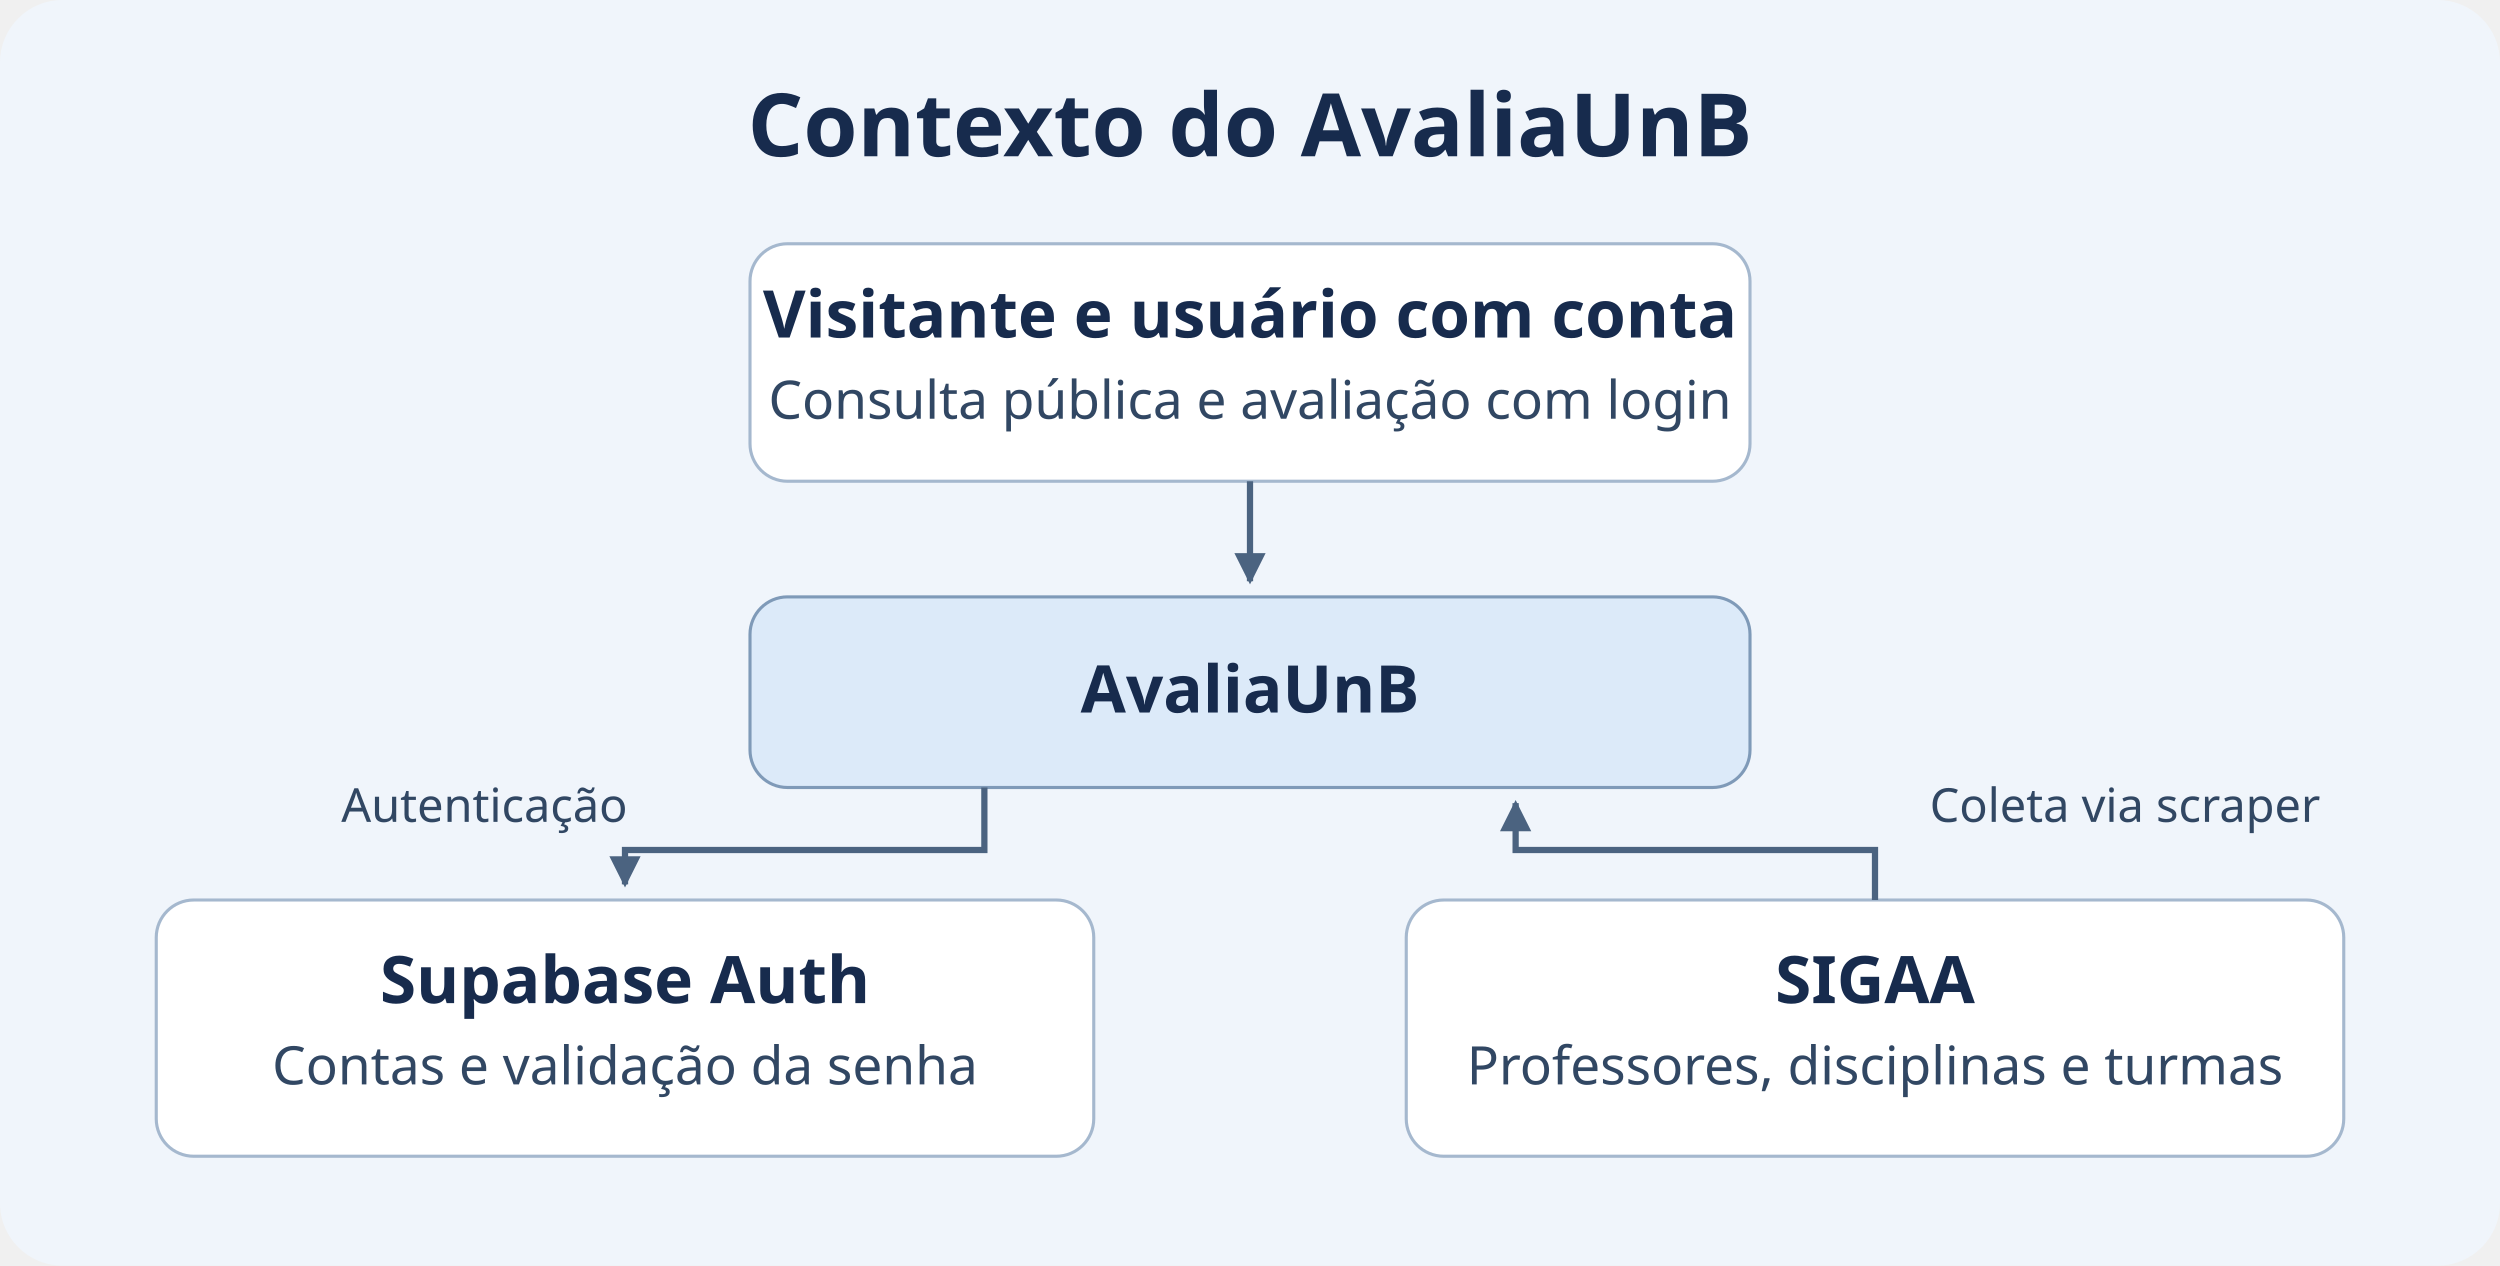
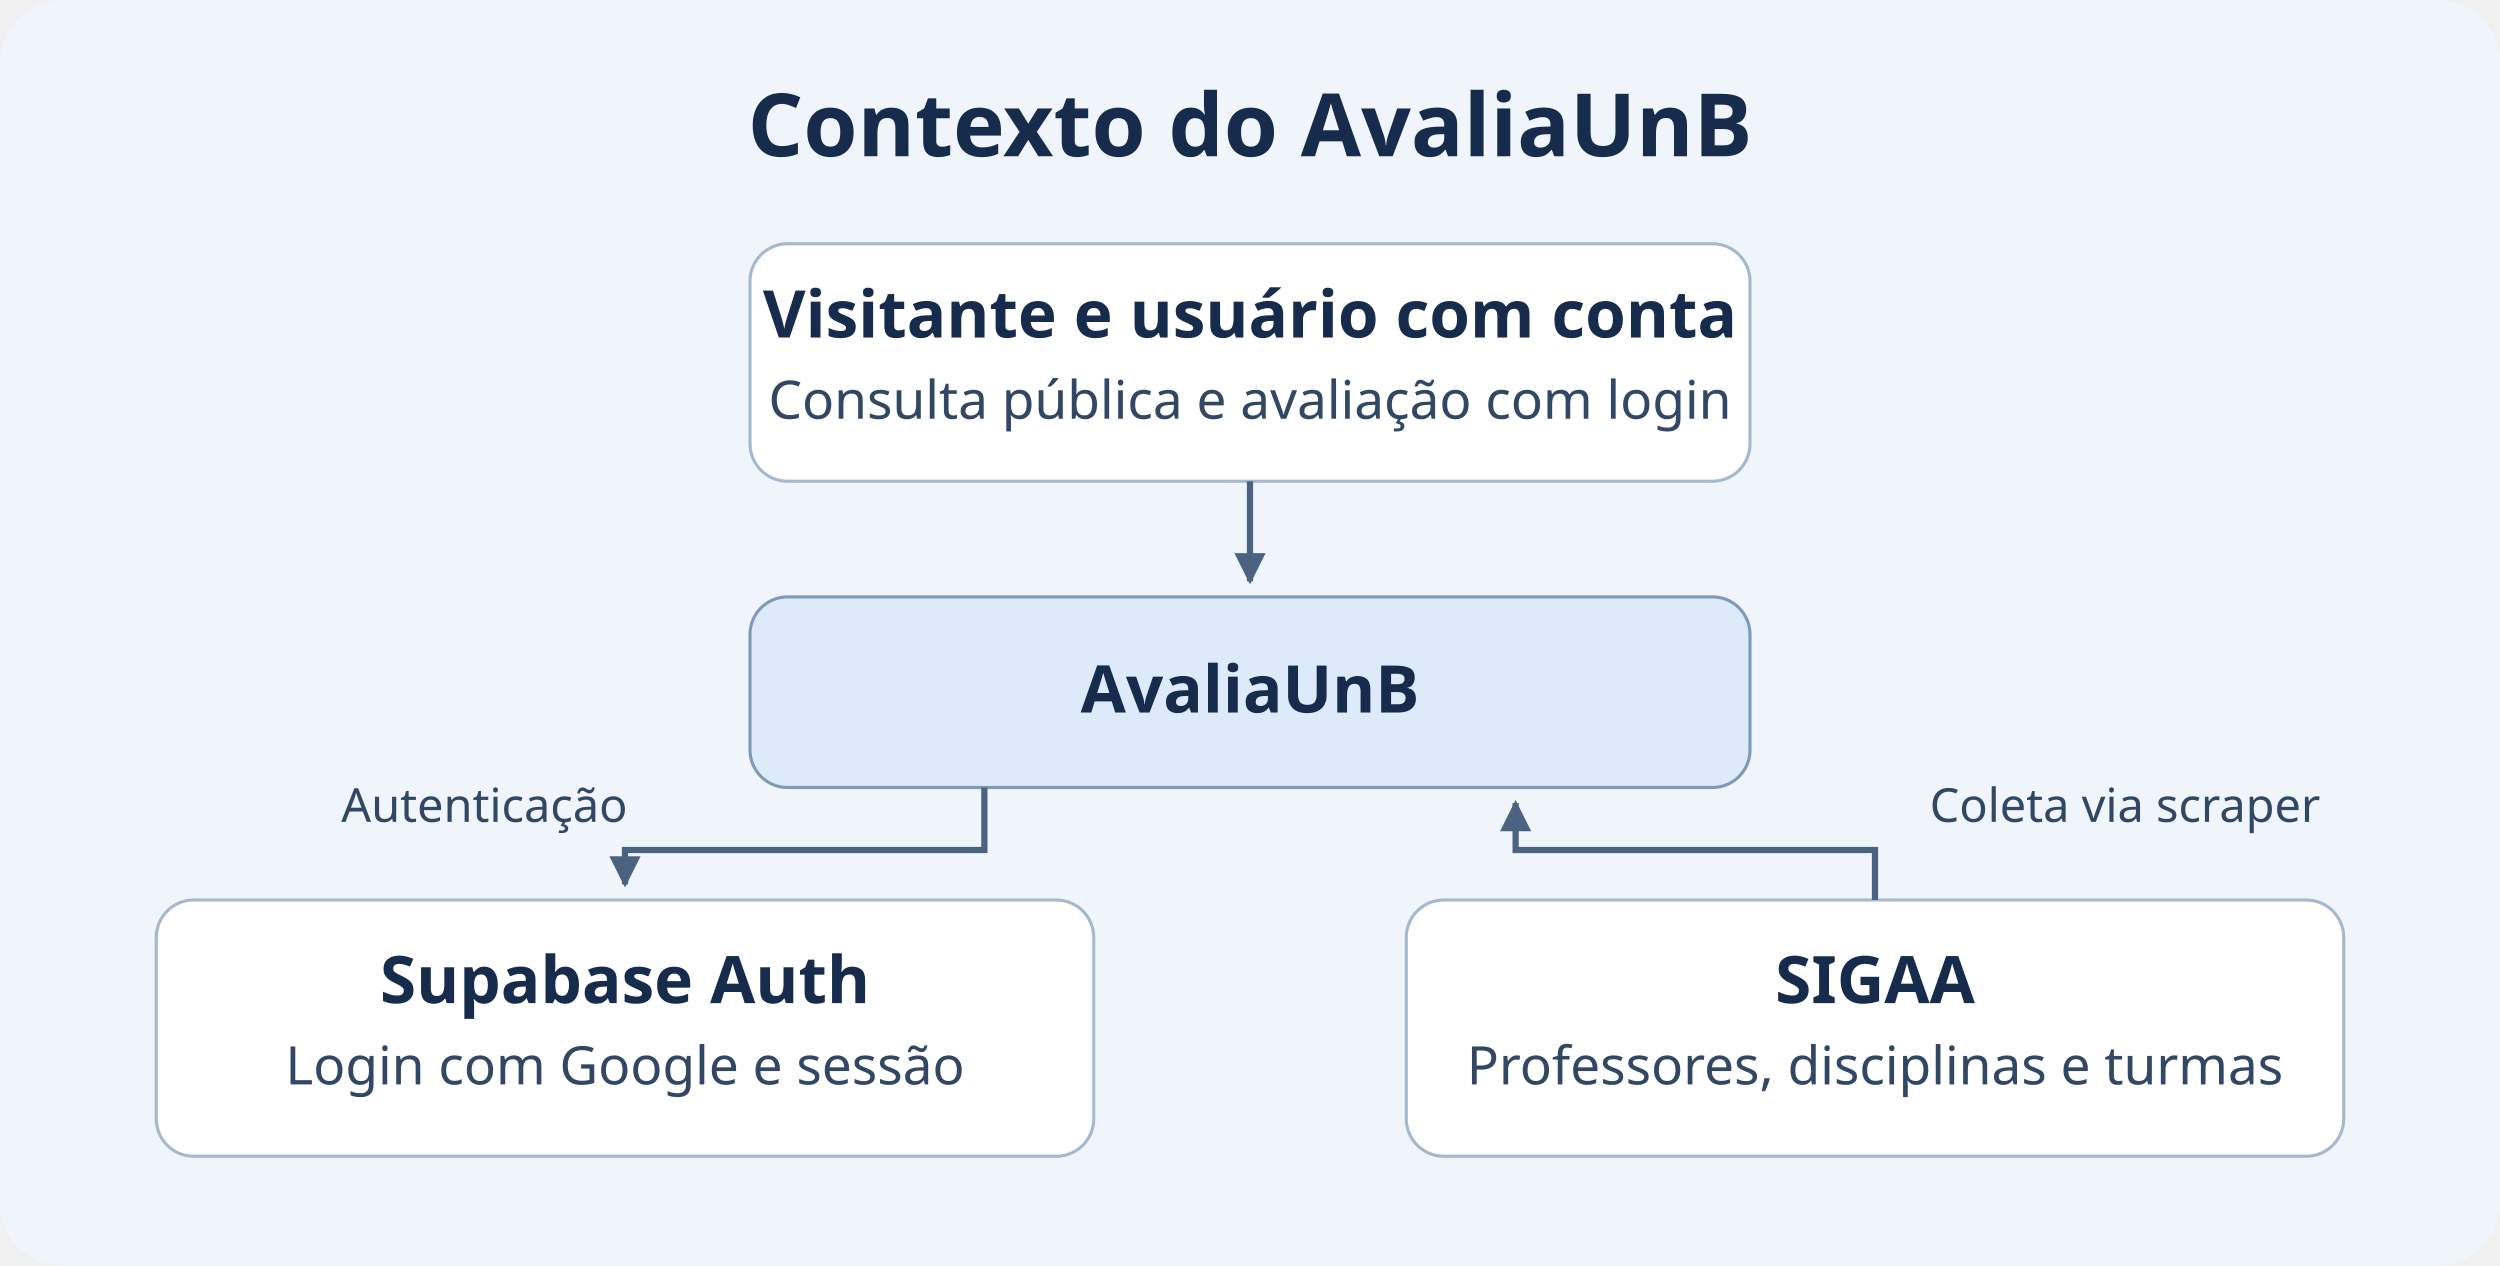
<svg xmlns="http://www.w3.org/2000/svg" viewBox="0 0 800 405" role="img" aria-labelledby="titulo descricao">
  <defs>
    <marker id="seta" markerWidth="10" markerHeight="10" refX="9" refY="5" orient="auto" markerUnits="userSpaceOnUse">
      <path d="M0 0L10 5 0 10Z" fill="#4b6380" />
    </marker>
  </defs>
  <style>
    text { font-family: system-ui, sans-serif; text-anchor: middle; fill: #172b4d }
    .titulo { font-size: 28px; font-weight: 700 }
    .rotulo { font-size: 21px; font-weight: 650 }
    .detalhe { font-size: 17px; fill: #314763 }
    .ligacao { font-size: 15px; fill: #314763 }
  </style>
  <rect width="800" height="405" rx="20" fill="#f0f5fb" />
  <text x="400" y="50" class="titulo">Contexto do AvaliaUnB</text>
  <g fill="#fff" stroke="#a5b8ce">
    <rect x="240" y="78" width="320" height="76" rx="12" />
    <rect x="50" y="288" width="300" height="82" rx="12" />
    <rect x="450" y="288" width="300" height="82" rx="12" />
  </g>
  <rect x="240" y="191" width="320" height="61" rx="12" fill="#dceaf9" stroke="#7f9ab8" />
  <g fill="none" stroke="#4b6380" stroke-width="2" marker-end="url(#seta)">
    <path d="M400 154V186" />
    <path d="M315 252V272H200V283" />
    <path d="M600 288V272H485V257" />
  </g>
  <text x="400" y="108" class="rotulo">Visitante e usuário com conta</text>
  <text x="400" y="134" class="detalhe">Consulta pública e avaliação com login</text>
  <text x="400" y="228" class="rotulo">AvaliaUnB</text>
  <text x="155" y="263" class="ligacao">Autenticação</text>
  <text x="680" y="263" class="ligacao">Coleta via scraper</text>
  <text x="200" y="321" class="rotulo">Supabase Auth</text>
-   <text x="200" y="347" class="detalhe">Contas e validação da senha</text>
+   <text x="200" y="347" class="detalhe">Login com Google e sessão</text>
  <text x="600" y="321" class="rotulo">SIGAA</text>
  <text x="600" y="347" class="detalhe">Professores, disciplinas e turmas</text>
</svg>
